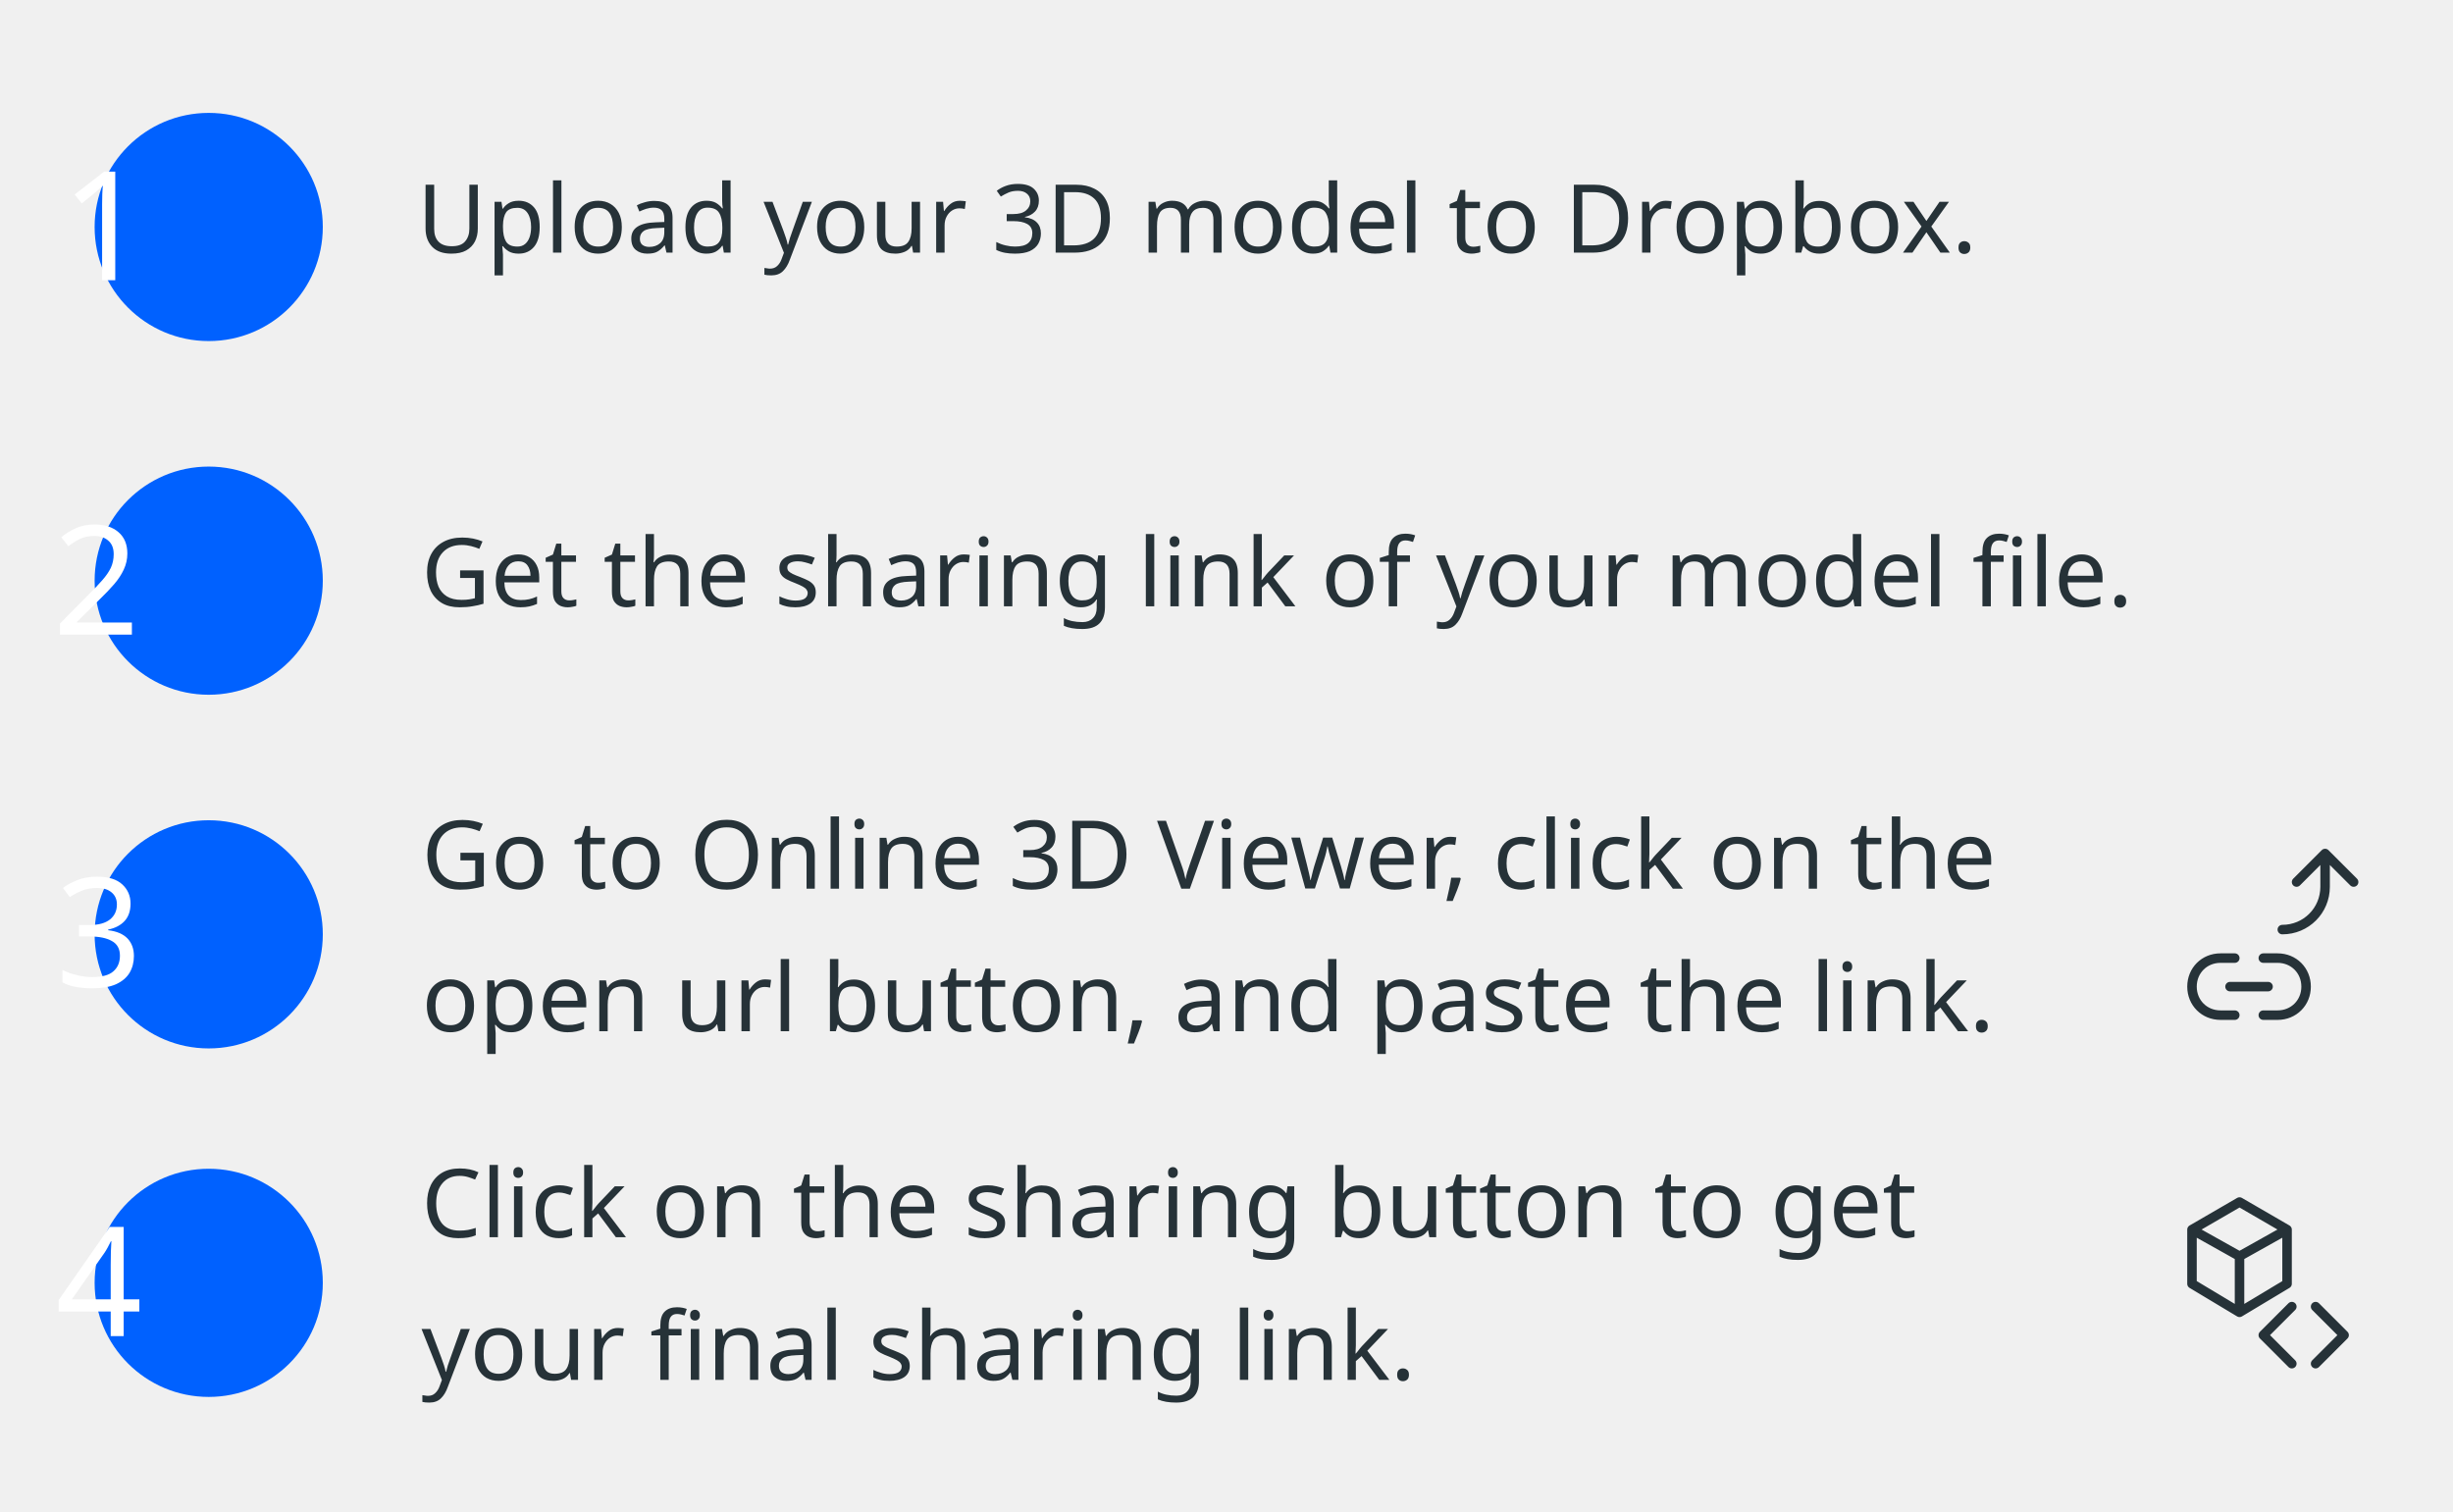
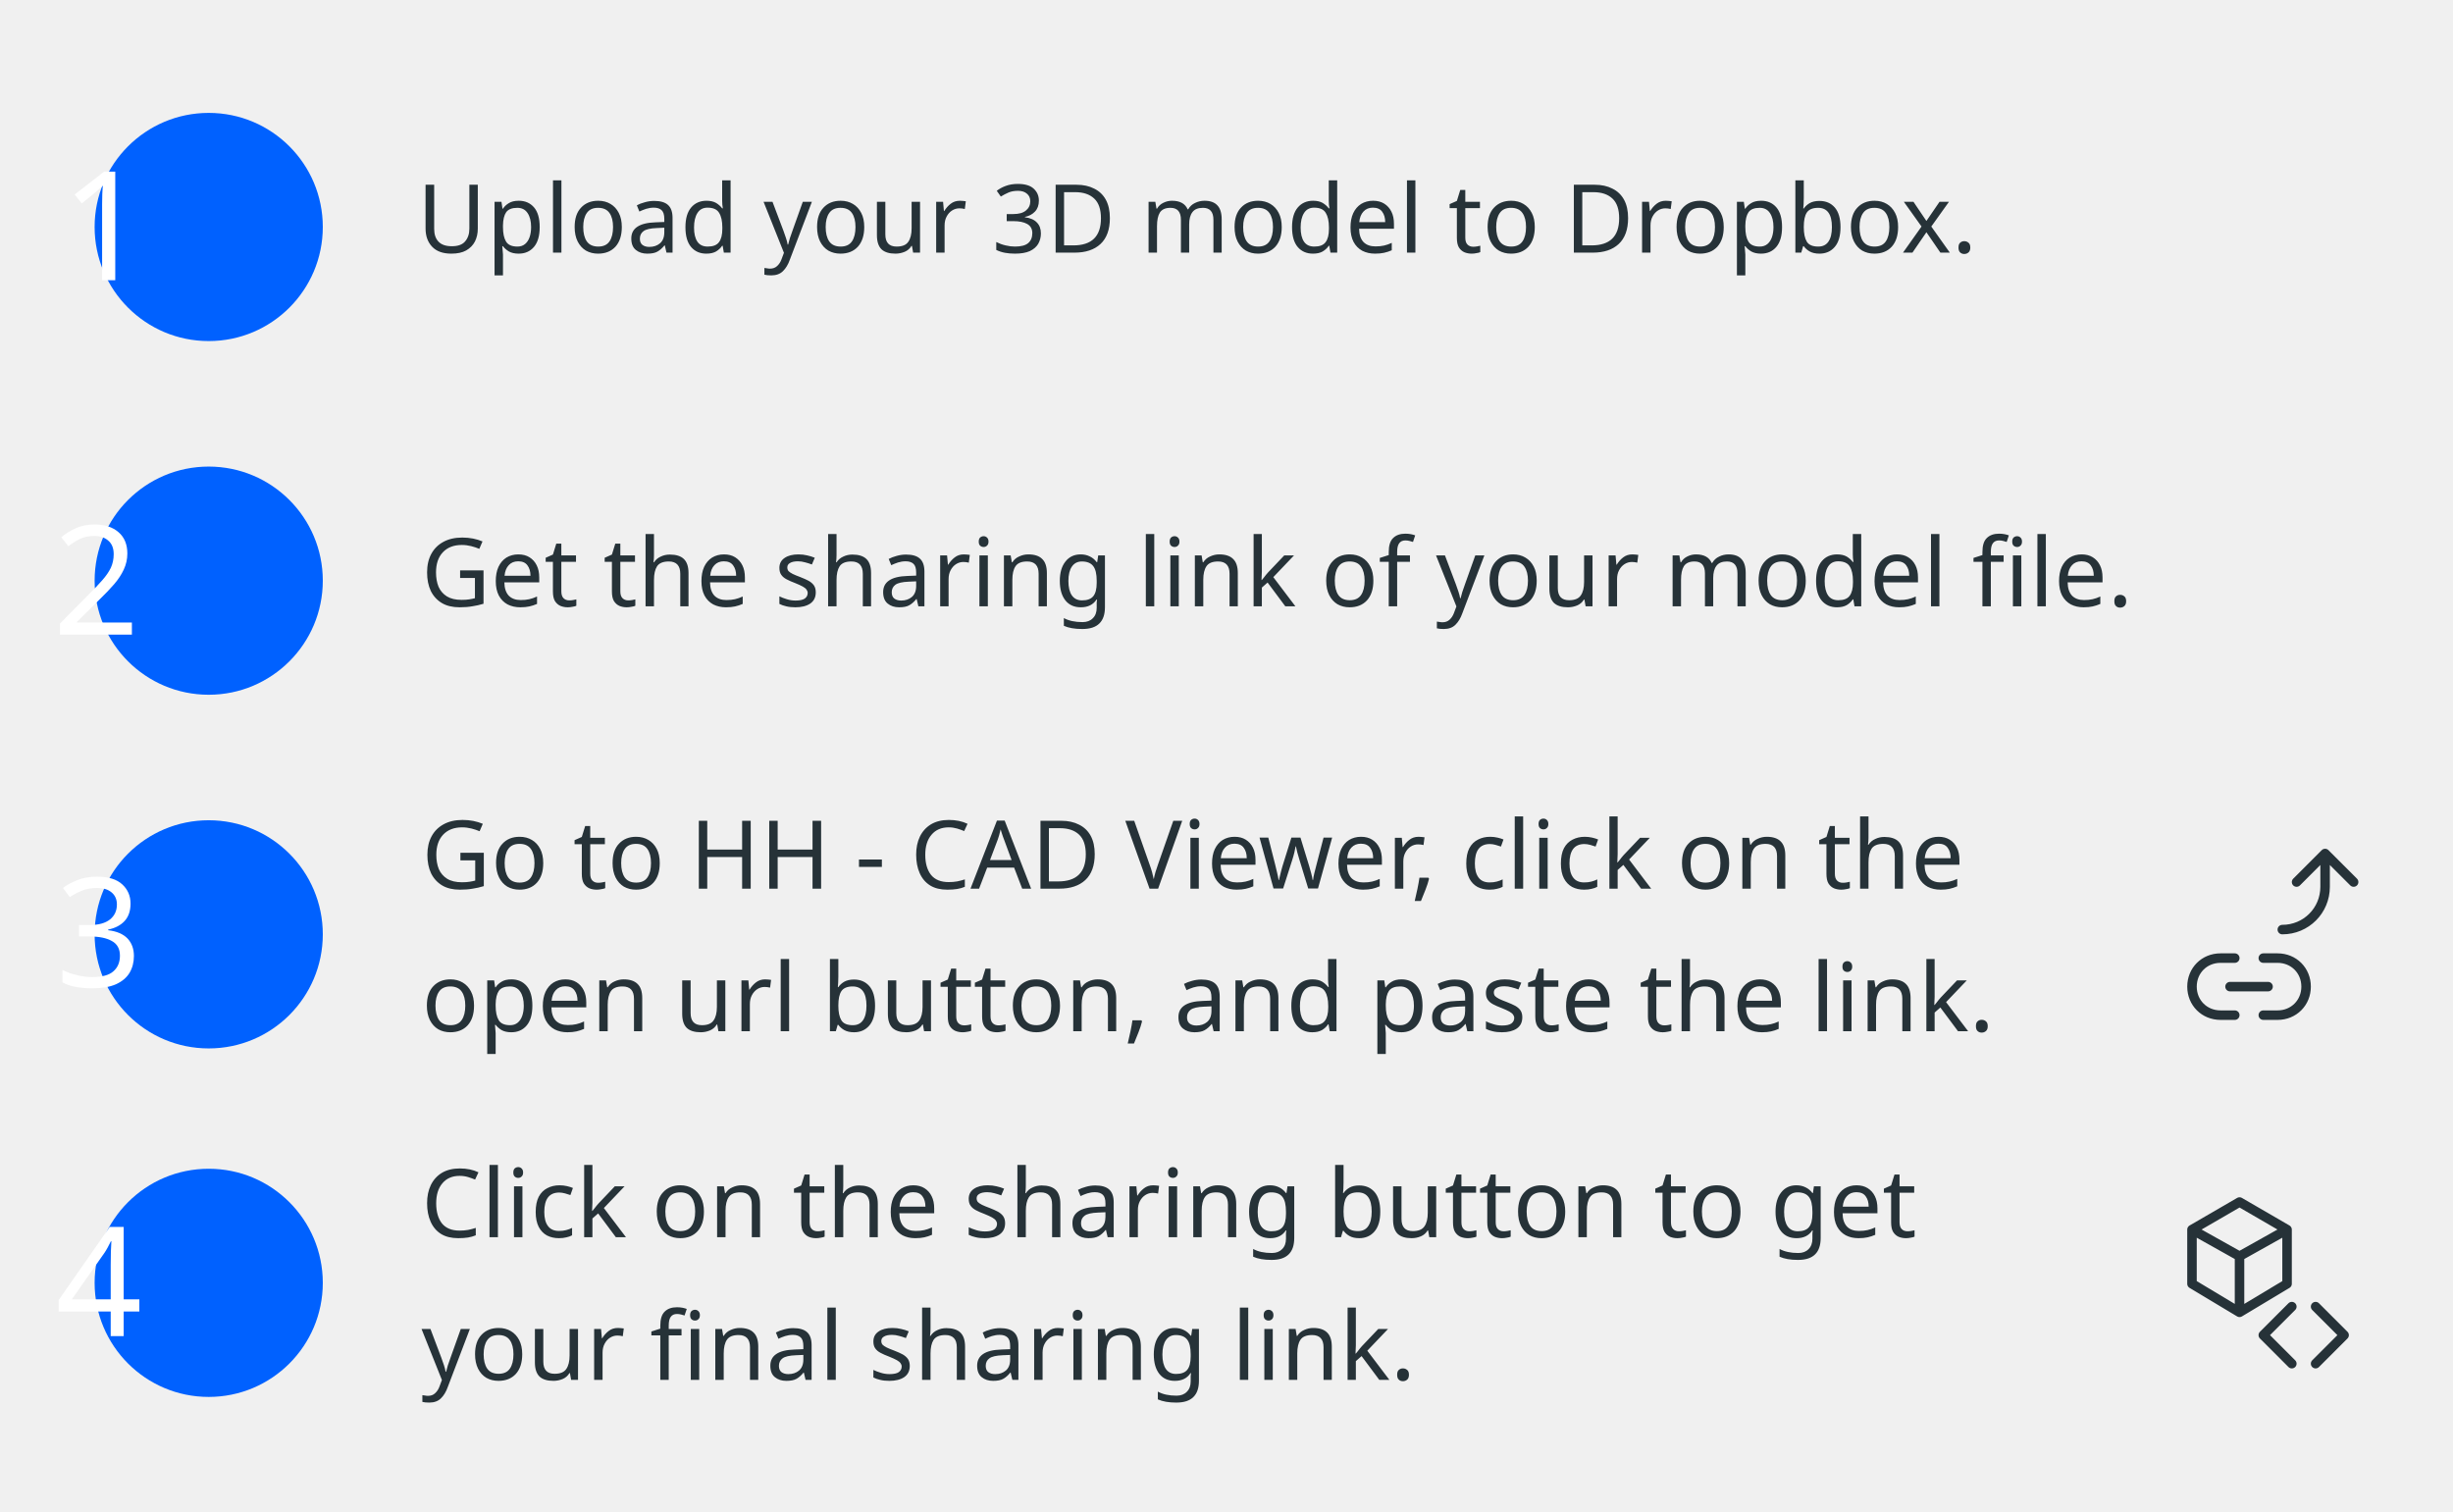
<svg xmlns="http://www.w3.org/2000/svg" xmlns:xlink="http://www.w3.org/1999/xlink" width="860" height="530" viewBox="0 0 227.542 140.229" version="1.1" id="svg8">
  <defs id="defs2">
    <marker orient="auto" refY="0" refX="0" id="Arrow1Lend" style="overflow:visible">
      <path id="path1038" d="M 0,0 5,-5 -12.5,0 5,5 Z" style="fill:#000000;fill-opacity:1;fill-rule:evenodd;stroke:#000000;stroke-width:1pt;stroke-opacity:1" transform="matrix(-0.8,0,0,-0.8,-10,0)" />
    </marker>
    <clipPath id="d-5">
      <use id="use923" xlink:href="#c" overflow="visible" height="100%" width="100%" style="overflow:visible" x="0" y="0" />
    </clipPath>
    <path d="M -5,-1 H 57 V 61 H -5 Z" id="a" />
    <path d="M -5,-1 H 57 V 61 H -5 Z" id="c" />
  </defs>
  <g id="layer1" transform="translate(0,-191.1667)">
    <circle style="opacity:1;fill:#0061ff;fill-opacity:1;fill-rule:nonzero;stroke:none;stroke-width:0.265;stroke-linecap:round;stroke-linejoin:round;stroke-miterlimit:4;stroke-dasharray:none;stroke-dashoffset:0;stroke-opacity:1;paint-order:normal" id="path817" cx="19.36" cy="212.222" r="10.583" />
    <text xml:space="preserve" style="font-style:normal;font-variant:normal;font-weight:normal;font-stretch:normal;font-size:15.744px;line-height:1.25;font-family:Quicksand;-inkscape-font-specification:Quicksand;text-align:center;letter-spacing:0px;word-spacing:0px;text-anchor:middle;fill:#ffffff;fill-opacity:1;stroke:none;stroke-width:1.181" x="19.944" y="217.162" id="text821">
      <tspan id="tspan819" x="19.944" y="217.162" style="font-size:14.111px;line-height:6.985px;text-align:center;text-anchor:middle;fill:#ffffff;stroke-width:1.181">1</tspan>
    </text>
    <text xml:space="preserve" style="font-style:normal;font-variant:normal;font-weight:normal;font-stretch:normal;font-size:8.815px;line-height:1.25;font-family:Quicksand;-inkscape-font-specification:Quicksand;letter-spacing:0px;word-spacing:0px;fill:#263238;fill-opacity:1;stroke:none;stroke-width:0.661" x="38.681" y="214.602" id="text825">
      <tspan x="38.681" y="214.602" style="line-height:13.229px;fill:#263238;fill-opacity:1;stroke-width:0.661" id="tspan866">Upload your 3D model to Dropbox.</tspan>
    </text>
    <circle cy="245.03" cx="19.36" id="circle848" style="opacity:1;fill:#0061ff;fill-opacity:1;fill-rule:nonzero;stroke:none;stroke-width:0.265;stroke-linecap:round;stroke-linejoin:round;stroke-miterlimit:4;stroke-dasharray:none;stroke-dashoffset:0;stroke-opacity:1;paint-order:normal" r="10.583" />
    <text id="text852" y="250.039" x="19.16" style="font-style:normal;font-variant:normal;font-weight:normal;font-stretch:normal;font-size:15.744px;line-height:1.25;font-family:Quicksand;-inkscape-font-specification:Quicksand;text-align:center;letter-spacing:0px;word-spacing:0px;text-anchor:middle;fill:#ffffff;fill-opacity:1;stroke:none;stroke-width:1.181" xml:space="preserve">
      <tspan style="font-size:14.111px;text-align:center;text-anchor:middle;fill:#ffffff;stroke-width:1.181" y="250.039" x="19.16" id="tspan850">2</tspan>
    </text>
    <circle style="opacity:1;fill:#0061ff;fill-opacity:1;fill-rule:nonzero;stroke:none;stroke-width:0.265;stroke-linecap:round;stroke-linejoin:round;stroke-miterlimit:4;stroke-dasharray:none;stroke-dashoffset:0;stroke-opacity:1;paint-order:normal" id="circle860" cx="19.36" cy="277.838" r="10.583" />
    <text xml:space="preserve" style="font-style:normal;font-variant:normal;font-weight:normal;font-stretch:normal;font-size:15.744px;line-height:1.25;font-family:Quicksand;-inkscape-font-specification:Quicksand;text-align:center;letter-spacing:0px;word-spacing:0px;text-anchor:middle;fill:#ffffff;fill-opacity:1;stroke:none;stroke-width:1.181" x="19.427" y="282.706" id="text864">
      <tspan id="tspan862" x="19.427" y="282.706" style="font-size:14.111px;text-align:center;text-anchor:middle;fill:#ffffff;stroke-width:1.181">3</tspan>
    </text>
    <circle style="fill:#0061ff;fill-opacity:1;fill-rule:nonzero;stroke:none;stroke-width:0.265;stroke-linecap:round;stroke-linejoin:round;stroke-miterlimit:4;stroke-dasharray:none;stroke-dashoffset:0;stroke-opacity:1;paint-order:normal" id="circle860-5" cx="19.36" cy="310.166" r="10.583" />
    <text xml:space="preserve" style="font-style:normal;font-variant:normal;font-weight:normal;font-stretch:normal;font-size:15.744px;line-height:1.25;font-family:Quicksand;-inkscape-font-specification:Quicksand;text-align:center;letter-spacing:0px;word-spacing:0px;text-anchor:middle;fill:#ffffff;fill-opacity:1;stroke:none;stroke-width:1.181" x="19.416" y="315.105" id="text864-0">
      <tspan id="tspan862-2" x="19.416" y="315.105" style="font-size:14.111px;text-align:center;text-anchor:middle;fill:#ffffff;stroke-width:1.181">4</tspan>
    </text>
    <text xml:space="preserve" style="font-style:normal;font-variant:normal;font-weight:normal;font-stretch:normal;font-size:8.815px;line-height:1.25;font-family:Quicksand;-inkscape-font-specification:Quicksand;letter-spacing:0px;word-spacing:0px;fill:#263238;fill-opacity:1;stroke:none;stroke-width:0.661" x="39.087" y="247.41" id="text825-1">
      <tspan x="39.087" y="247.41" style="line-height:13.229px;fill:#263238;fill-opacity:1;stroke-width:0.661" id="tspan906">Get the sharing link of your model file.</tspan>
    </text>
    <text xml:space="preserve" style="font-style:normal;font-variant:normal;font-weight:normal;font-stretch:normal;font-size:8.815px;line-height:1.25;font-family:Quicksand;-inkscape-font-specification:Quicksand;letter-spacing:0px;word-spacing:0px;fill:#263238;fill-opacity:1;stroke:none;stroke-width:0.661" x="39.113" y="273.603" id="text825-1-6">
-       <tspan x="39.113" y="273.603" style="line-height:13.229px;fill:#263238;fill-opacity:1;stroke-width:0.661" id="tspan866-8-5">Go to Online 3D Viewer, click on the</tspan>
+       <tspan x="39.113" y="273.603" style="line-height:13.229px;fill:#263238;fill-opacity:1;stroke-width:0.661" id="tspan866-8-5">Go to HH - CAD Viewer, click on the</tspan>
      <tspan x="39.113" y="286.832" style="line-height:13.229px;fill:#263238;fill-opacity:1;stroke-width:0.661" id="tspan908">open url button, and paste the link.</tspan>
    </text>
    <text xml:space="preserve" style="font-style:normal;font-variant:normal;font-weight:normal;font-stretch:normal;font-size:8.815px;line-height:1.25;font-family:Quicksand;-inkscape-font-specification:Quicksand;letter-spacing:0px;word-spacing:0px;fill:#263238;fill-opacity:1;stroke:none;stroke-width:0.661" x="39.087" y="305.932" id="text825-1-6-2">
      <tspan x="39.087" y="305.932" style="line-height:13.229px;fill:#263238;fill-opacity:1;stroke-width:0.661" id="tspan908-6">Click on the sharing button to get</tspan>
      <tspan x="39.087" y="319.161" style="line-height:13.229px;fill:#263238;fill-opacity:1;stroke-width:0.661" id="tspan9991">your final sharing link.</tspan>
    </text>
    <path fill="none" stroke="#263238" stroke-linecap="round" stroke-linejoin="round" stroke-miterlimit="10" d="m 213.032,272.987 2.646,-2.646 2.646,2.646 m -2.646,0.441 v -3.087 m -3.969,7.056 c 2.205,0 3.969,-1.764 3.969,-3.969 m -9.701,11.906 c -1.499,0 -2.646,-1.147 -2.646,-2.646 0,-1.499 1.147,-2.646 2.646,-2.646 m 5.292,0 c 1.499,0 2.646,1.147 2.646,2.646 0,1.499 -1.147,2.646 -2.646,2.646 m -4.41,-2.646 h 3.528 m -4.41,-2.646 h 1.323 m 2.646,0 h 1.323 m -5.292,5.292 h 1.323 m 2.646,0 h 1.323" id="path10711" style="stroke-width:0.882" />
    <path d="m 214.796,317.663 2.646,-2.646 m -2.646,-2.646 2.646,2.646 m -4.851,2.646 -2.646,-2.646 m 2.646,-2.646 -2.646,2.646 m -6.615,-9.79 v 5.027 l 4.41,2.646 4.41,-2.646 v -5.027 l -4.41,-2.558 z m 4.41,7.673 v -5.203 m -4.41,-2.469 4.41,2.469 m 0,0 4.41,-2.469" fill="none" stroke="#263238" stroke-linecap="round" stroke-linejoin="round" stroke-miterlimit="10" id="path10729" style="stroke-width:0.882" />
  </g>
</svg>
